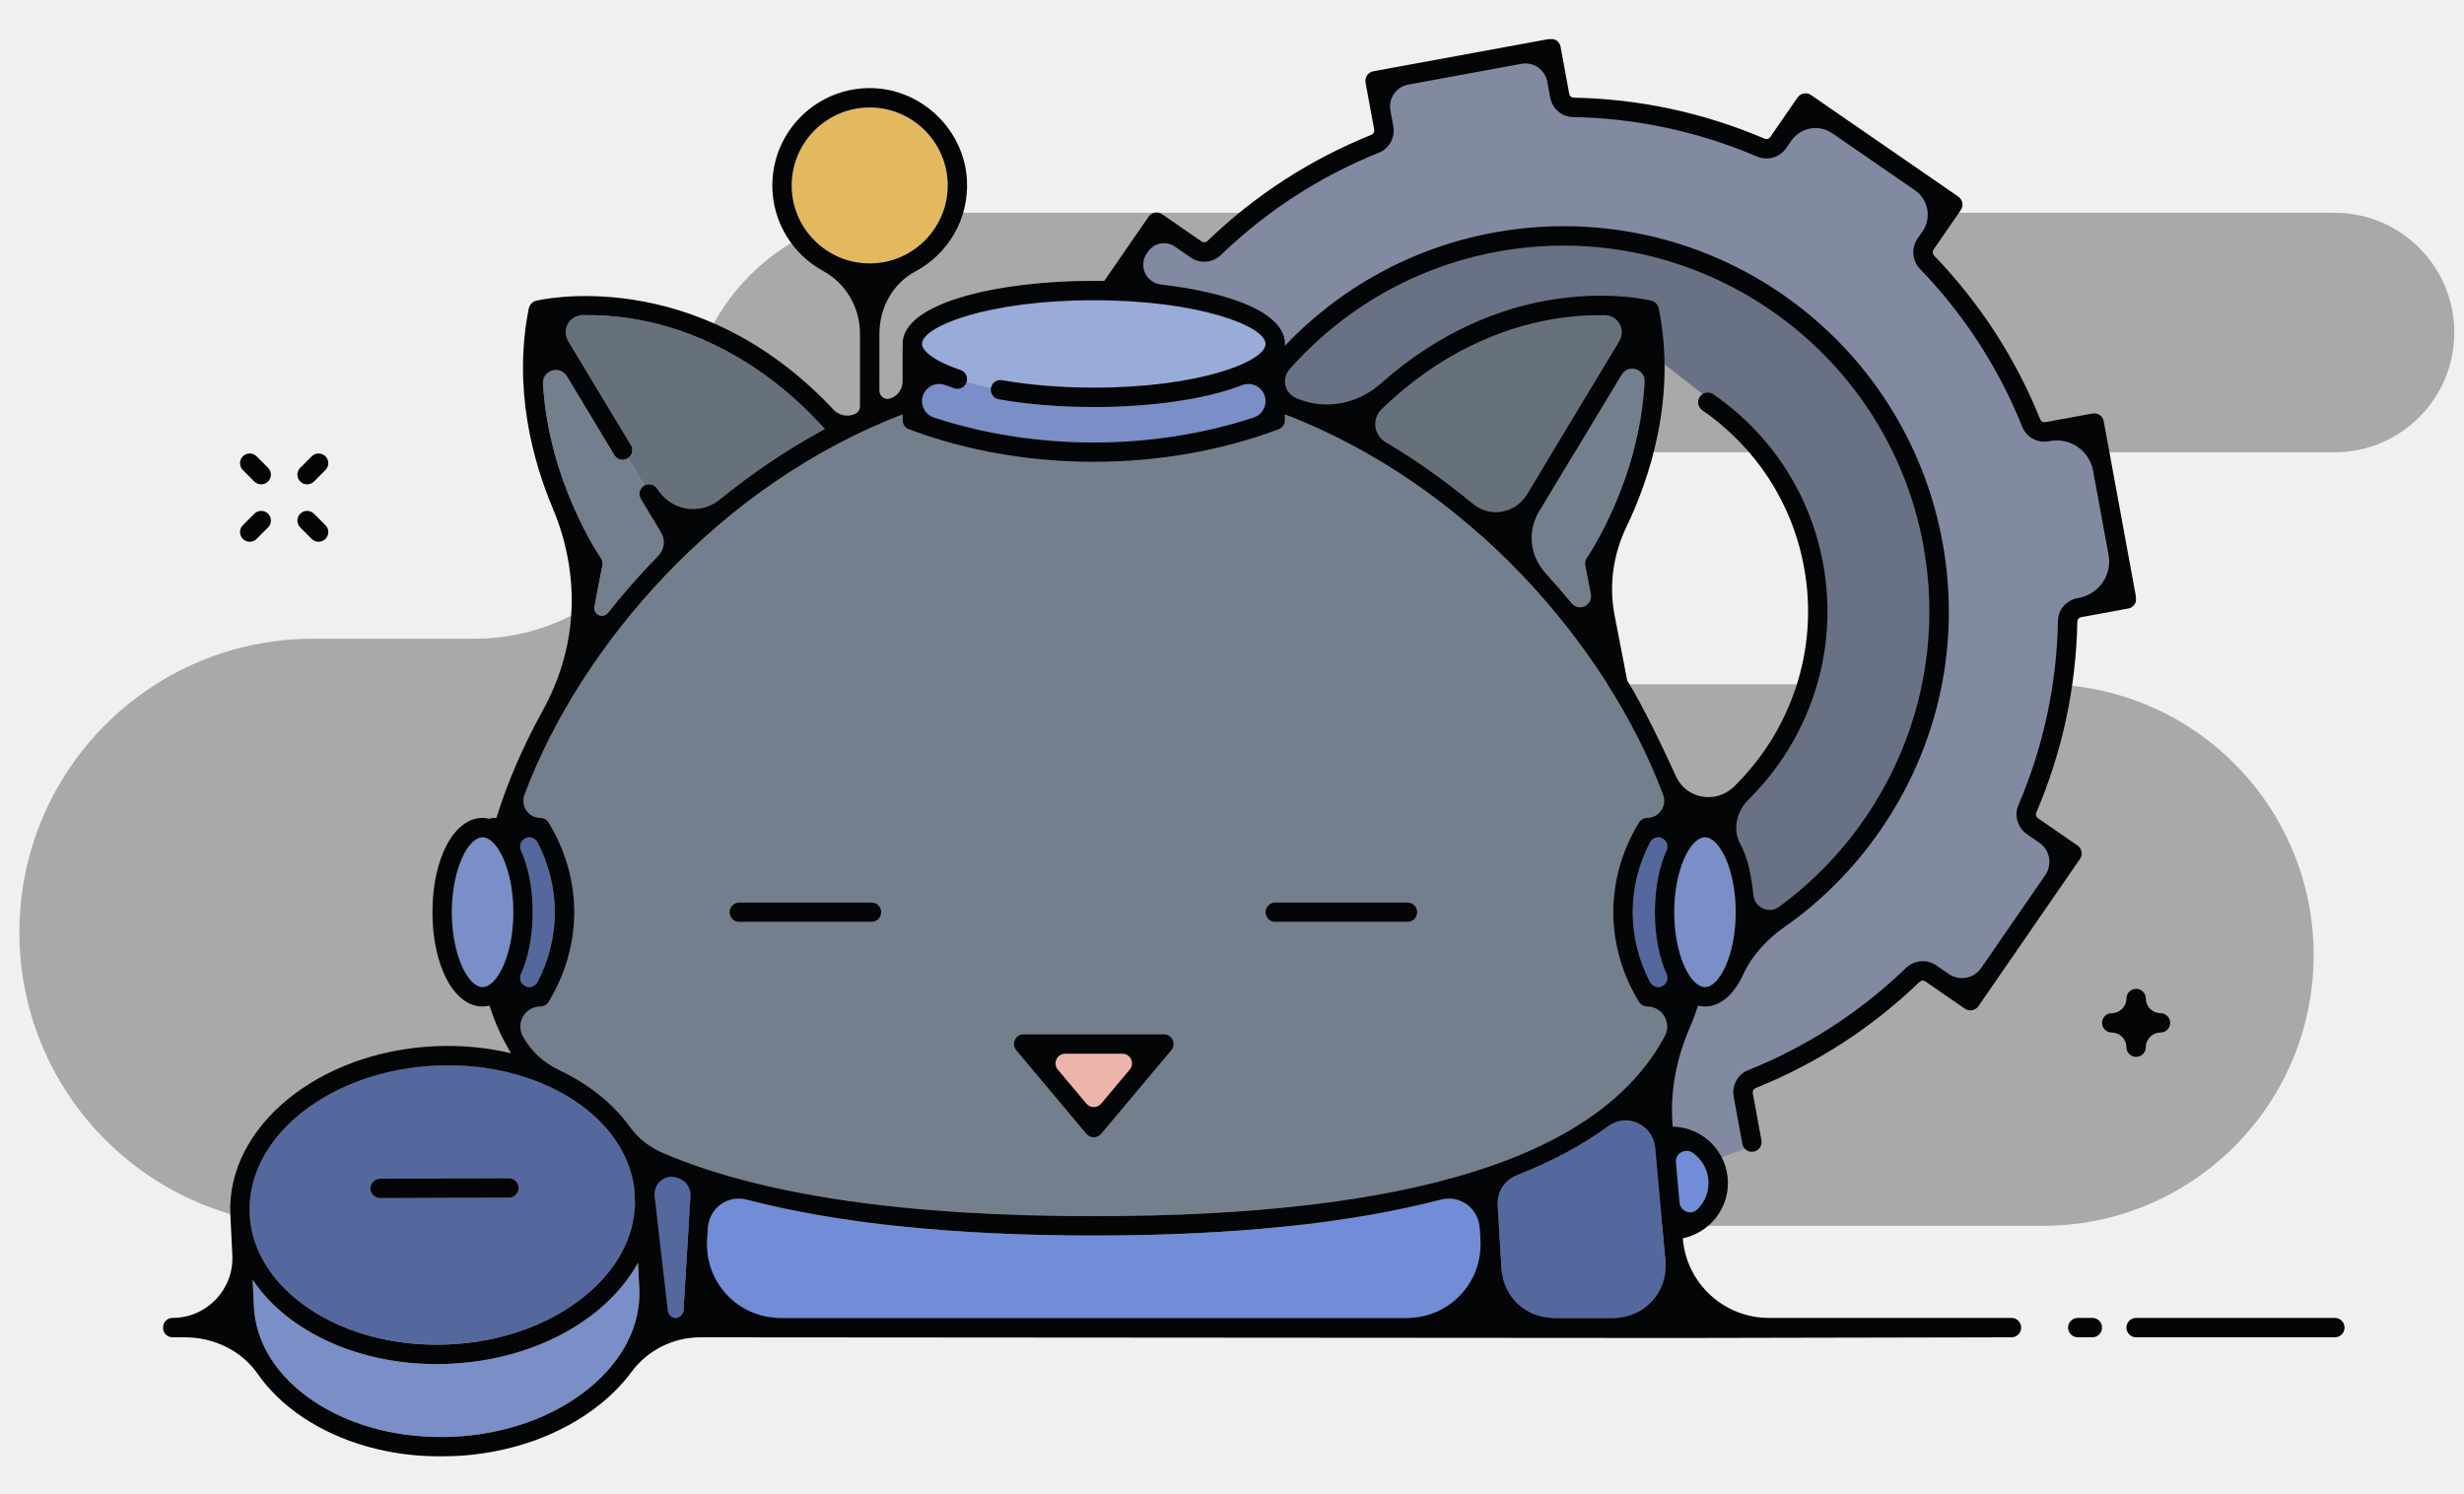
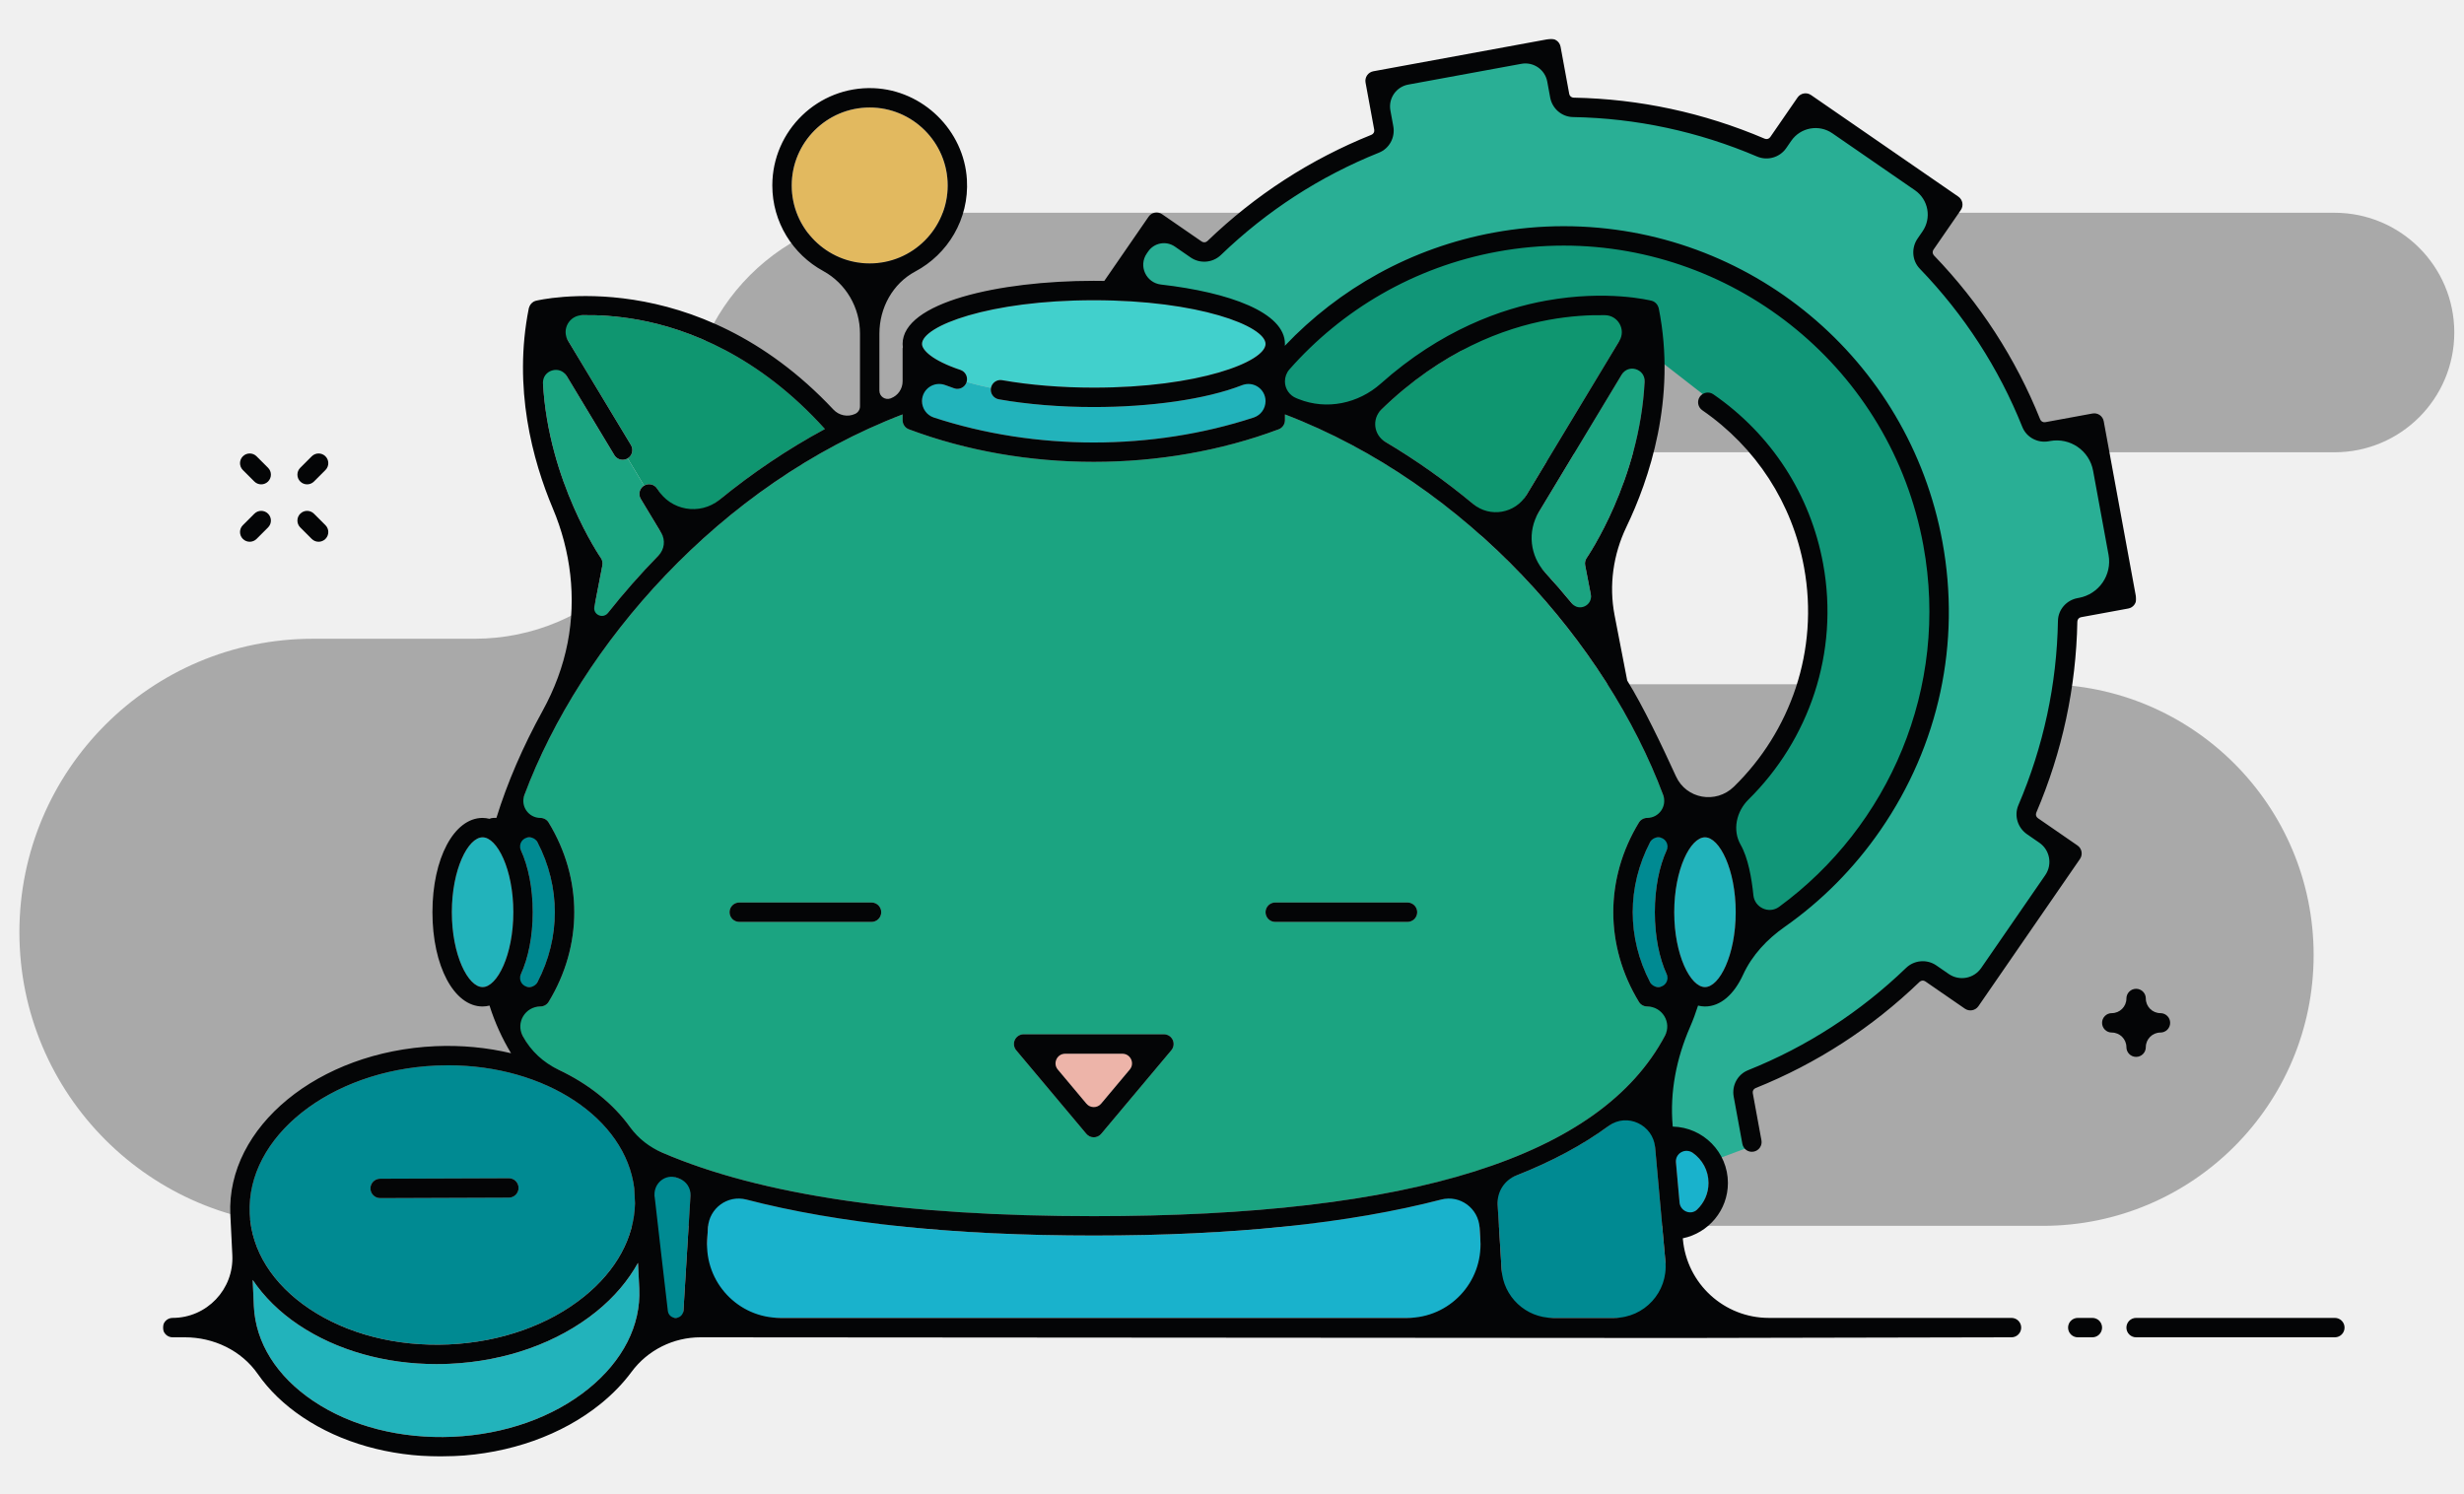
<svg xmlns="http://www.w3.org/2000/svg" width="254" height="154" viewBox="0 0 254 154" fill="none">
  <path fill-rule="evenodd" clip-rule="evenodd" d="M92.845 21.934H240.653C247.472 21.934 253 27.462 253 34.281C253 41.1 247.472 46.629 240.653 46.629H164.104C157.501 46.629 152.148 51.982 152.148 58.585C152.148 65.188 157.501 70.541 164.104 70.541H210.581C226 70.541 238.5 83.041 238.5 98.461C238.5 113.88 226 126.38 210.581 126.38H32.264C15.55 126.38 2 112.83 2 96.116C2 79.402 15.55 65.852 32.264 65.852H48.927C61.054 65.852 70.886 56.02 70.886 43.893C70.886 31.765 80.718 21.934 92.845 21.934Z" fill="#040506" fill-opacity="0.3" />
-   <path fill-rule="evenodd" clip-rule="evenodd" d="M68.935 56.217L66.055 51.439C65.77 50.965 65.922 50.351 66.395 50.066C66.396 50.065 66.396 50.065 66.396 50.065L64.705 47.258L64.704 47.259C64.542 47.357 64.364 47.403 64.188 47.403C63.85 47.403 63.518 47.231 63.331 46.919L56.074 34.879C54.838 47.19 61.86 57.406 61.936 57.516C62.091 57.738 62.15 58.013 62.099 58.28L60.624 65.895C63.059 62.523 65.842 59.262 68.935 56.217Z" fill="#737F8D" />
-   <path d="M134 35L146 27.5L161 24L170.5 25.5L180 29.5L188.5 35.5L194.5 44L198.5 52.5L200 67L198 75.5L191 87.5L181.5 95.5L178 85L185 73.5L187.5 63.5L185 51L176 41L171.5 37.5L166.5 35L157.5 34.5L149 36.5L143 40L139.5 42.5H135.5L131.5 40L134 35Z" fill="#697184" />
-   <path fill-rule="evenodd" clip-rule="evenodd" d="M67.768 50.405L70.416 54.799C74.767 50.743 79.671 47.125 85.038 44.23C78.188 36.637 70.906 33.906 65.858 32.978C61.957 32.261 58.8 32.48 57.102 32.709L65.044 45.885C65.329 46.359 65.177 46.972 64.705 47.258L66.396 50.065C66.869 49.78 67.483 49.931 67.768 50.405Z" fill="#67717C" />
-   <path fill-rule="evenodd" clip-rule="evenodd" d="M164.879 65.895L163.405 58.279C163.354 58.013 163.412 57.738 163.567 57.515C163.644 57.406 170.659 47.17 169.429 34.879L156.568 56.216C159.662 59.261 162.444 62.522 164.879 65.895Z" fill="#737F8D" />
-   <path fill-rule="evenodd" clip-rule="evenodd" d="M159.645 32.978C154.598 33.906 147.314 36.637 140.465 44.23C145.832 47.125 150.736 50.743 155.086 54.799L168.401 32.708C166.703 32.48 163.546 32.261 159.645 32.978Z" fill="#67717C" />
-   <path fill-rule="evenodd" clip-rule="evenodd" d="M176.121 121.962C176.121 119.962 174.574 118.336 172.616 118.172C172.839 120.666 173.07 123.231 173.287 125.637C174.914 125.198 176.121 123.725 176.121 121.962Z" fill="#718DD8" />
-   <path fill-rule="evenodd" clip-rule="evenodd" d="M70.407 135.871L71.259 121.955C69.748 121.425 68.313 120.856 66.958 120.248C67.247 121.217 67.427 122.22 67.472 123.252C67.484 123.502 67.461 123.748 67.457 123.997L67.898 132.767C67.946 133.816 67.852 134.853 67.644 135.871H70.407Z" fill="#55689E" />
-   <path fill-rule="evenodd" clip-rule="evenodd" d="M153.092 135.871L152.28 122.606C142.234 125.778 129.055 127.381 112.751 127.381C96.447 127.381 83.269 125.778 73.222 122.606L72.41 135.871H153.092Z" fill="#718DD8" />
-   <path fill-rule="evenodd" clip-rule="evenodd" d="M154.244 121.955L155.096 135.871H172.204C171.868 132.159 170.793 120.316 170.082 112.269C166.428 116.304 161.141 119.532 154.244 121.955Z" fill="#55689E" />
-   <path fill-rule="evenodd" clip-rule="evenodd" d="M89.842 95.045H76.207C75.655 95.045 75.207 94.598 75.207 94.045C75.207 93.492 75.655 93.045 76.207 93.045H89.842C90.394 93.045 90.842 93.492 90.842 94.045C90.842 94.598 90.394 95.045 89.842 95.045ZM131.458 95.045C130.905 95.045 130.458 94.598 130.458 94.045C130.458 93.492 130.905 93.045 131.458 93.045H145.092C145.645 93.045 146.092 93.492 146.092 94.045C146.092 94.598 145.645 95.045 145.092 95.045H131.458ZM104.755 108.274C104.505 107.977 104.45 107.562 104.614 107.209C104.779 106.858 105.132 106.632 105.521 106.632H119.983C120.371 106.632 120.725 106.858 120.889 107.209C121.053 107.562 120.999 107.977 120.749 108.274L113.518 116.894C113.328 117.12 113.047 117.251 112.752 117.251C112.456 117.251 112.175 117.12 111.986 116.894L104.755 108.274ZM55.703 84.324C56.052 84.324 56.376 84.506 56.557 84.804C60.08 90.591 60.08 97.5 56.557 103.286C56.375 103.584 56.052 103.766 55.703 103.766H52.567C53.269 105.804 54.264 107.696 55.553 109.443C60.222 111.146 63.94 114.088 65.918 117.741C76.108 122.854 91.659 125.381 112.752 125.381C148.124 125.381 167.937 118.287 172.937 103.766H169.801C169.452 103.766 169.128 103.584 168.946 103.286C165.424 97.5 165.424 90.591 168.946 84.804C169.128 84.506 169.452 84.324 169.801 84.324H172.265C167.145 68.274 152.313 50.317 132.458 42.723V43.324C132.458 43.741 132.199 44.114 131.809 44.261C125.842 46.498 119.297 47.616 112.752 47.616C106.206 47.616 99.661 46.498 93.695 44.261C93.304 44.114 93.046 43.741 93.046 43.324V42.723C73.191 50.317 58.359 68.274 53.238 84.324H55.703Z" fill="#737F8D" />
-   <path fill-rule="evenodd" clip-rule="evenodd" d="M95.045 42.626C106.187 46.618 119.316 46.618 130.457 42.626V38.484C127.073 40.778 119.882 41.964 112.751 41.964C109.295 41.964 105.91 41.689 102.961 41.166C102.417 41.07 102.054 40.552 102.15 40.008C102.151 40.002 102.155 39.999 102.156 39.993C101.257 39.811 100.416 39.607 99.641 39.382C99.638 39.39 99.641 39.398 99.638 39.406C99.462 39.932 98.897 40.212 98.372 40.037C96.907 39.546 95.834 39.016 95.045 38.48V42.626Z" fill="#7A8EC7" />
-   <path fill-rule="evenodd" clip-rule="evenodd" d="M102.156 39.993C102.26 39.458 102.766 39.097 103.309 39.197C106.146 39.698 109.41 39.964 112.751 39.964C123.56 39.964 130.457 37.295 130.457 35.458C130.457 33.621 123.56 30.952 112.751 30.952C101.943 30.952 95.045 33.621 95.045 35.458C95.045 36.083 96.083 37.161 99.008 38.14C99.523 38.313 99.8 38.866 99.641 39.382C100.416 39.607 101.258 39.811 102.156 39.993Z" fill="#99ABD8" />
-   <path fill-rule="evenodd" clip-rule="evenodd" d="M54.916 94.045C54.916 97.266 54.163 100.018 52.956 101.766H55.13C57.882 96.893 57.882 91.198 55.13 86.324H52.956C54.163 88.071 54.916 90.824 54.916 94.045Z" fill="#55689E" />
-   <path fill-rule="evenodd" clip-rule="evenodd" d="M170.373 101.765H172.548C171.342 100.017 170.588 97.266 170.588 94.044C170.588 90.825 171.342 88.072 172.548 86.325H170.373C167.621 91.198 167.621 96.892 170.373 101.765Z" fill="#55689E" />
+   <path fill-rule="evenodd" clip-rule="evenodd" d="M68.935 56.217L66.055 51.439C65.77 50.965 65.922 50.351 66.395 50.066C66.396 50.065 66.396 50.065 66.396 50.065L64.705 47.258L64.704 47.259C64.542 47.357 64.364 47.403 64.188 47.403C63.85 47.403 63.518 47.231 63.331 46.919L56.074 34.879C54.838 47.19 61.86 57.406 61.936 57.516C62.091 57.738 62.15 58.013 62.099 58.28L60.624 65.895C63.059 62.523 65.842 59.262 68.935 56.217Z" fill="#1ba481" />
+   <path d="M134 35L146 27.5L161 24L170.5 25.5L180 29.5L188.5 35.5L194.5 44L198.5 52.5L200 67L198 75.5L191 87.5L181.5 95.5L178 85L185 73.5L187.5 63.5L185 51L176 41L171.5 37.5L166.5 35L157.5 34.5L149 36.5L143 40L139.5 42.5H135.5L131.5 40L134 35Z" fill="#119678" />
+   <path fill-rule="evenodd" clip-rule="evenodd" d="M67.768 50.405L70.416 54.799C74.767 50.743 79.671 47.125 85.038 44.23C78.188 36.637 70.906 33.906 65.858 32.978C61.957 32.261 58.8 32.48 57.102 32.709L65.044 45.885C65.329 46.359 65.177 46.972 64.705 47.258L66.396 50.065C66.869 49.78 67.483 49.931 67.768 50.405Z" fill="#0f9670" />
+   <path fill-rule="evenodd" clip-rule="evenodd" d="M164.879 65.895L163.405 58.279C163.354 58.013 163.412 57.738 163.567 57.515C163.644 57.406 170.659 47.17 169.429 34.879L156.568 56.216C159.662 59.261 162.444 62.522 164.879 65.895Z" fill="#1ba481" />
+   <path fill-rule="evenodd" clip-rule="evenodd" d="M159.645 32.978C154.598 33.906 147.314 36.637 140.465 44.23C145.832 47.125 150.736 50.743 155.086 54.799L168.401 32.708C166.703 32.48 163.546 32.261 159.645 32.978Z" fill="#0f9670" />
+   <path fill-rule="evenodd" clip-rule="evenodd" d="M176.121 121.962C176.121 119.962 174.574 118.336 172.616 118.172C172.839 120.666 173.07 123.231 173.287 125.637C174.914 125.198 176.121 123.725 176.121 121.962Z" fill="#19b2cc" />
+   <path fill-rule="evenodd" clip-rule="evenodd" d="M70.407 135.871L71.259 121.955C69.748 121.425 68.313 120.856 66.958 120.248C67.247 121.217 67.427 122.22 67.472 123.252C67.484 123.502 67.461 123.748 67.457 123.997L67.898 132.767C67.946 133.816 67.852 134.853 67.644 135.871H70.407Z" fill="#008a92" />
+   <path fill-rule="evenodd" clip-rule="evenodd" d="M153.092 135.871L152.28 122.606C142.234 125.778 129.055 127.381 112.751 127.381C96.447 127.381 83.269 125.778 73.222 122.606L72.41 135.871H153.092Z" fill="#19b2cc" />
+   <path fill-rule="evenodd" clip-rule="evenodd" d="M154.244 121.955L155.096 135.871H172.204C171.868 132.159 170.793 120.316 170.082 112.269C166.428 116.304 161.141 119.532 154.244 121.955Z" fill="#008a92" />
+   <path fill-rule="evenodd" clip-rule="evenodd" d="M89.842 95.045H76.207C75.655 95.045 75.207 94.598 75.207 94.045C75.207 93.492 75.655 93.045 76.207 93.045H89.842C90.394 93.045 90.842 93.492 90.842 94.045C90.842 94.598 90.394 95.045 89.842 95.045ZM131.458 95.045C130.905 95.045 130.458 94.598 130.458 94.045C130.458 93.492 130.905 93.045 131.458 93.045H145.092C145.645 93.045 146.092 93.492 146.092 94.045C146.092 94.598 145.645 95.045 145.092 95.045H131.458ZM104.755 108.274C104.505 107.977 104.45 107.562 104.614 107.209C104.779 106.858 105.132 106.632 105.521 106.632H119.983C120.371 106.632 120.725 106.858 120.889 107.209C121.053 107.562 120.999 107.977 120.749 108.274L113.518 116.894C113.328 117.12 113.047 117.251 112.752 117.251C112.456 117.251 112.175 117.12 111.986 116.894L104.755 108.274ZM55.703 84.324C56.052 84.324 56.376 84.506 56.557 84.804C60.08 90.591 60.08 97.5 56.557 103.286C56.375 103.584 56.052 103.766 55.703 103.766H52.567C53.269 105.804 54.264 107.696 55.553 109.443C60.222 111.146 63.94 114.088 65.918 117.741C76.108 122.854 91.659 125.381 112.752 125.381C148.124 125.381 167.937 118.287 172.937 103.766H169.801C169.452 103.766 169.128 103.584 168.946 103.286C165.424 97.5 165.424 90.591 168.946 84.804C169.128 84.506 169.452 84.324 169.801 84.324H172.265C167.145 68.274 152.313 50.317 132.458 42.723V43.324C132.458 43.741 132.199 44.114 131.809 44.261C125.842 46.498 119.297 47.616 112.752 47.616C106.206 47.616 99.661 46.498 93.695 44.261C93.304 44.114 93.046 43.741 93.046 43.324V42.723C73.191 50.317 58.359 68.274 53.238 84.324H55.703Z" fill="#1ba481" />
+   <path fill-rule="evenodd" clip-rule="evenodd" d="M95.045 42.626C106.187 46.618 119.316 46.618 130.457 42.626V38.484C127.073 40.778 119.882 41.964 112.751 41.964C109.295 41.964 105.91 41.689 102.961 41.166C102.417 41.07 102.054 40.552 102.15 40.008C102.151 40.002 102.155 39.999 102.156 39.993C101.257 39.811 100.416 39.607 99.641 39.382C99.638 39.39 99.641 39.398 99.638 39.406C99.462 39.932 98.897 40.212 98.372 40.037C96.907 39.546 95.834 39.016 95.045 38.48V42.626Z" fill="#22b3bb" />
+   <path fill-rule="evenodd" clip-rule="evenodd" d="M102.156 39.993C102.26 39.458 102.766 39.097 103.309 39.197C106.146 39.698 109.41 39.964 112.751 39.964C123.56 39.964 130.457 37.295 130.457 35.458C130.457 33.621 123.56 30.952 112.751 30.952C101.943 30.952 95.045 33.621 95.045 35.458C95.045 36.083 96.083 37.161 99.008 38.14C99.523 38.313 99.8 38.866 99.641 39.382C100.416 39.607 101.258 39.811 102.156 39.993Z" fill="#41d0cc" />
+   <path fill-rule="evenodd" clip-rule="evenodd" d="M54.916 94.045C54.916 97.266 54.163 100.018 52.956 101.766H55.13C57.882 96.893 57.882 91.198 55.13 86.324H52.956C54.163 88.071 54.916 90.824 54.916 94.045Z" fill="#008a92" />
+   <path fill-rule="evenodd" clip-rule="evenodd" d="M170.373 101.765H172.548C171.342 100.017 170.588 97.266 170.588 94.044C170.588 90.825 171.342 88.072 172.548 86.325H170.373C167.621 91.198 167.621 96.892 170.373 101.765Z" fill="#008a92" />
  <path fill-rule="evenodd" clip-rule="evenodd" d="M117.838 108.632H107.664L112.751 114.695L117.838 108.632Z" fill="#EDB4A9" />
-   <path fill-rule="evenodd" clip-rule="evenodd" d="M46.578 94.045C46.578 98.464 48.251 101.766 49.747 101.766C51.243 101.766 52.916 98.464 52.916 94.045C52.916 89.626 51.243 86.324 49.747 86.324C48.251 86.324 46.578 89.626 46.578 94.045Z" fill="#7A8EC7" />
-   <path fill-rule="evenodd" clip-rule="evenodd" d="M178.925 94.045C178.925 89.626 177.252 86.324 175.756 86.324C174.261 86.324 172.588 89.626 172.588 94.045C172.588 98.464 174.261 101.766 175.756 101.766C177.252 101.766 178.925 98.464 178.925 94.045Z" fill="#7A8EC7" />
+   <path fill-rule="evenodd" clip-rule="evenodd" d="M46.578 94.045C46.578 98.464 48.251 101.766 49.747 101.766C51.243 101.766 52.916 98.464 52.916 94.045C52.916 89.626 51.243 86.324 49.747 86.324C48.251 86.324 46.578 89.626 46.578 94.045Z" fill="#22b3bb" />
+   <path fill-rule="evenodd" clip-rule="evenodd" d="M178.925 94.045C178.925 89.626 177.252 86.324 175.756 86.324C174.261 86.324 172.588 89.626 172.588 94.045C172.588 98.464 174.261 101.766 175.756 101.766C177.252 101.766 178.925 98.464 178.925 94.045Z" fill="#22b3bb" />
  <path fill-rule="evenodd" clip-rule="evenodd" d="M89.653 27.16C94.085 27.16 97.692 23.555 97.692 19.122C97.692 14.689 94.085 11.083 89.653 11.083C85.219 11.083 81.614 14.689 81.614 19.122C81.614 23.555 85.219 27.16 89.653 27.16Z" fill="#E2B95F" />
-   <path fill-rule="evenodd" clip-rule="evenodd" d="M65.901 132.862L65.767 130.196C64.756 132.019 63.329 133.722 61.478 135.218C57.502 138.432 52.127 140.344 46.342 140.603C45.894 140.624 45.446 140.633 45.002 140.633C39.708 140.633 34.703 139.218 30.784 136.593C28.798 135.263 27.219 133.687 26.048 131.953L26.168 134.641C26.338 138.423 28.524 141.907 32.324 144.452C36.218 147.061 41.309 148.36 46.678 148.126C52.04 147.885 57.001 146.131 60.647 143.184C64.205 140.308 66.07 136.643 65.901 132.862Z" fill="#7A8EC7" />
-   <path fill-rule="evenodd" clip-rule="evenodd" d="M39.182 121.521L52.453 121.472H52.458C53.008 121.472 53.456 121.917 53.458 122.468C53.459 123.021 53.014 123.47 52.462 123.472L39.191 123.521H39.187C38.636 123.521 38.188 123.076 38.187 122.525C38.184 121.972 38.63 121.523 39.182 121.521ZM25.741 125.121C25.912 128.902 28.098 132.386 31.898 134.931C35.791 137.541 40.886 138.841 46.252 138.605C51.614 138.365 56.575 136.61 60.221 133.663C63.55 130.972 65.374 127.586 65.459 124.064L65.38 122.501C64.472 115.291 56.217 109.829 46.205 109.829C45.794 109.829 45.382 109.837 44.965 109.856C34.011 110.347 25.387 117.195 25.741 125.121Z" fill="#55689E" />
+   <path fill-rule="evenodd" clip-rule="evenodd" d="M65.901 132.862L65.767 130.196C64.756 132.019 63.329 133.722 61.478 135.218C57.502 138.432 52.127 140.344 46.342 140.603C45.894 140.624 45.446 140.633 45.002 140.633C39.708 140.633 34.703 139.218 30.784 136.593C28.798 135.263 27.219 133.687 26.048 131.953L26.168 134.641C26.338 138.423 28.524 141.907 32.324 144.452C36.218 147.061 41.309 148.36 46.678 148.126C52.04 147.885 57.001 146.131 60.647 143.184C64.205 140.308 66.07 136.643 65.901 132.862Z" fill="#22b3bb" />
+   <path fill-rule="evenodd" clip-rule="evenodd" d="M39.182 121.521L52.453 121.472H52.458C53.008 121.472 53.456 121.917 53.458 122.468C53.459 123.021 53.014 123.47 52.462 123.472L39.191 123.521H39.187C38.636 123.521 38.188 123.076 38.187 122.525C38.184 121.972 38.63 121.523 39.182 121.521ZM25.741 125.121C25.912 128.902 28.098 132.386 31.898 134.931C35.791 137.541 40.886 138.841 46.252 138.605C51.614 138.365 56.575 136.61 60.221 133.663C63.55 130.972 65.374 127.586 65.459 124.064L65.38 122.501C64.472 115.291 56.217 109.829 46.205 109.829C45.794 109.829 45.382 109.837 44.965 109.856C34.011 110.347 25.387 117.195 25.741 125.121Z" fill="#008a92" />
  <path fill-rule="evenodd" clip-rule="evenodd" d="M116.46 110.274L113.517 113.782C113.118 114.258 112.385 114.258 111.985 113.782L109.043 110.274C108.497 109.623 108.959 108.631 109.809 108.631H115.694C116.543 108.631 117.006 109.623 116.46 110.274ZM111.985 116.893C112.175 117.12 112.456 117.251 112.751 117.251C113.046 117.251 113.327 117.12 113.517 116.893L120.748 108.274C120.998 107.976 121.052 107.561 120.888 107.209C120.724 106.857 120.371 106.631 119.982 106.631H105.52C105.131 106.631 104.778 106.857 104.614 107.209C104.45 107.561 104.504 107.976 104.754 108.274L111.985 116.893Z" fill="#040506" />
  <path fill-rule="evenodd" clip-rule="evenodd" d="M145.092 95.045C145.644 95.045 146.092 94.598 146.092 94.045C146.092 93.492 145.644 93.045 145.092 93.045H131.457C130.905 93.045 130.457 93.492 130.457 94.045C130.457 94.598 130.905 95.045 131.457 95.045H145.092Z" fill="#040506" />
  <path fill-rule="evenodd" clip-rule="evenodd" d="M89.841 93.045H76.207C75.654 93.045 75.207 93.492 75.207 94.045C75.207 94.598 75.654 95.045 76.207 95.045H89.841C90.394 95.045 90.841 94.598 90.841 94.045C90.841 93.492 90.394 93.045 89.841 93.045Z" fill="#040506" />
  <path fill-rule="evenodd" clip-rule="evenodd" d="M240.687 135.871H220.2C219.647 135.871 219.2 136.318 219.2 136.871C219.2 137.424 219.647 137.871 220.2 137.871H240.687C241.24 137.871 241.687 137.424 241.687 136.871C241.687 136.318 241.24 135.871 240.687 135.871Z" fill="#040506" />
  <path fill-rule="evenodd" clip-rule="evenodd" d="M215.691 135.871H214.187C213.634 135.871 213.187 136.318 213.187 136.871C213.187 137.424 213.634 137.871 214.187 137.871H215.691C216.244 137.871 216.691 137.424 216.691 136.871C216.691 136.318 216.244 135.871 215.691 135.871Z" fill="#040506" />
-   <path d="M119.5 23.5L124.5 26.5L131.5 20.5L142.5 14L143 9L159.5 5.5L162 11L172 12.5L182 15.5L187.5 12L201 21L198 26.5L206 37L210.5 45L216 44.5L219 61.5L213 63.5L209.5 82.5L208.5 85L213 88.5L203 103L198.5 100L190.5 105.5L179.5 112L181 118L177 119.5L172 117V110L174 103.5L177 102.5L179.5 99L183 95.5L194 84L199 73L200 57.5L196 45L188 34.5L178.5 28L166 24.5H155L142 29L132.5 36.5L130 32.5L116 28.5L119.5 23.5Z" fill="#818AA1" />
+   <path d="M119.5 23.5L124.5 26.5L131.5 20.5L142.5 14L143 9L159.5 5.5L162 11L172 12.5L182 15.5L187.5 12L201 21L198 26.5L206 37L210.5 45L216 44.5L219 61.5L213 63.5L209.5 82.5L208.5 85L213 88.5L203 103L198.5 100L190.5 105.5L179.5 112L181 118L177 119.5L172 117V110L174 103.5L177 102.5L179.5 99L183 95.5L194 84L199 73L200 57.5L196 45L188 34.5L178.5 28L166 24.5H155L142 29L132.5 36.5L130 32.5L116 28.5L119.5 23.5Z" fill="#29af95" />
  <mask id="mask0" mask-type="alpha" maskUnits="userSpaceOnUse" x="16" y="4" width="205" height="147">
    <path d="M16.794 150.154H220.211V4H16.794V150.154Z" fill="white" />
  </mask>
  <g mask="url(#mask0)">
    <path fill-rule="evenodd" clip-rule="evenodd" d="M154.36 25.944C156.652 25.523 158.938 25.32 161.189 25.32C179.031 25.319 194.931 38.064 198.267 56.225C200.965 70.918 194.71 85.212 183.394 93.494C182.356 94.254 180.876 93.574 180.747 92.294C180.574 90.563 180.205 88.445 179.432 87.089C178.564 85.566 178.996 83.657 180.244 82.426C186.449 76.306 189.625 67.322 187.935 58.123C186.626 50.987 182.605 44.781 176.614 40.648C176.16 40.335 175.537 40.449 175.223 40.904C174.91 41.358 175.024 41.981 175.479 42.295C181.029 46.124 184.755 51.873 185.968 58.484C187.544 67.063 184.553 75.438 178.731 81.11C176.886 82.906 173.833 82.379 172.766 80.036C171.344 76.915 169.372 72.792 167.741 70.161L166.438 63.428C165.84 60.34 166.297 57.155 167.659 54.319C169.985 49.48 172.856 41.109 170.991 31.78C170.989 31.771 170.984 31.763 170.982 31.755C170.977 31.73 170.964 31.708 170.957 31.683C170.93 31.595 170.892 31.513 170.842 31.437C170.824 31.408 170.805 31.382 170.784 31.355C170.715 31.269 170.636 31.193 170.543 31.134C170.537 31.13 170.533 31.123 170.527 31.12C170.526 31.119 170.524 31.119 170.523 31.118C170.442 31.069 170.353 31.031 170.258 31.007C170.073 30.961 165.658 29.864 159.388 30.992C154.826 31.815 148.56 34.006 142.341 39.545C140.019 41.612 136.754 42.298 133.867 41.145C133.795 41.116 133.722 41.087 133.65 41.058C132.934 40.776 132.457 40.094 132.457 39.325C132.457 38.87 132.618 38.426 132.919 38.085C138.318 31.96 145.725 27.53 154.36 25.944ZM67.472 123.252C67.472 123.241 67.471 123.231 67.471 123.22C67.41 121.941 68.631 120.978 69.829 121.433C69.893 121.457 69.958 121.482 70.023 121.506C70.752 121.78 71.226 122.488 71.178 123.265L70.453 135.113C70.427 135.539 70.074 135.871 69.648 135.871C69.24 135.871 68.897 135.567 68.846 135.163C68.846 135.163 67.484 123.502 67.472 123.252ZM52.916 94.045C52.916 98.464 51.243 101.765 49.747 101.765C48.251 101.765 46.578 98.464 46.578 94.045C46.578 89.626 48.251 86.324 49.747 86.324C51.243 86.324 52.916 89.626 52.916 94.045ZM54.558 101.765C53.877 101.765 53.411 101.068 53.693 100.448C54.462 98.763 54.916 96.545 54.916 94.045C54.916 91.544 54.462 89.325 53.693 87.641C53.411 87.022 53.877 86.324 54.558 86.324C54.909 86.324 55.241 86.516 55.403 86.828C57.791 91.419 57.791 96.672 55.403 101.261C55.241 101.573 54.909 101.765 54.558 101.765ZM112.751 127.381C127.124 127.381 139.068 126.135 148.578 123.667C150.505 123.167 152.401 124.57 152.522 126.556L152.602 127.86C152.868 132.202 149.418 135.871 145.067 135.871H80.436C76.085 135.871 72.635 132.202 72.901 127.86L72.981 126.556C73.102 124.57 74.999 123.167 76.925 123.667C86.435 126.135 98.379 127.381 112.751 127.381ZM166.391 135.871H160.092C157.285 135.871 154.963 133.686 154.791 130.884L154.382 124.204C154.302 122.896 155.068 121.675 156.288 121.195C159.979 119.743 163.162 118.036 165.831 116.075C167.722 114.686 170.409 115.957 170.618 118.294C170.983 122.368 171.369 126.649 171.681 130.089C171.962 133.198 169.513 135.871 166.391 135.871ZM172.764 119.83C172.68 118.893 173.732 118.315 174.501 118.855C175.48 119.543 176.121 120.675 176.121 121.962C176.121 123.045 175.666 124.018 174.937 124.71C174.294 125.321 173.217 124.868 173.137 123.984C173.015 122.619 172.889 121.221 172.764 119.83ZM151.869 51.966C149.039 49.615 146.009 47.455 142.8 45.552C141.612 44.847 141.399 43.194 142.39 42.231C148.653 36.144 155.068 33.819 159.645 32.978C161.865 32.57 163.843 32.465 165.449 32.493C166.805 32.516 167.631 33.987 166.931 35.149L157.37 51.01C156.209 52.938 153.599 53.403 151.869 51.966ZM163.567 57.515C163.412 57.738 163.353 58.013 163.404 58.279L163.986 61.282C164.205 62.415 162.77 63.098 162.038 62.207C161.154 61.129 160.235 60.068 159.28 59.027C157.712 57.316 157.427 54.791 158.625 52.803L167.173 38.623C167.854 37.491 169.601 38.027 169.534 39.346C169.024 49.555 163.633 57.42 163.567 57.515ZM172.588 94.045C172.588 89.626 174.26 86.324 175.756 86.324C177.252 86.324 178.924 89.626 178.924 94.045C178.924 98.464 177.252 101.765 175.756 101.765C174.26 101.765 172.588 98.464 172.588 94.045ZM170.945 86.324C171.626 86.324 172.092 87.021 171.81 87.641C171.042 89.325 170.588 91.544 170.588 94.045C170.588 96.545 171.042 98.763 171.81 100.448C172.092 101.068 171.626 101.765 170.945 101.765H170.944C170.593 101.765 170.262 101.573 170.099 101.261C167.712 96.672 167.712 91.419 170.099 86.828C170.262 86.516 170.593 86.324 170.945 86.324ZM95.045 41.353C95.045 40.102 96.298 39.254 97.465 39.709C97.749 39.82 98.051 39.929 98.372 40.037C98.897 40.212 99.463 39.931 99.638 39.406C99.641 39.398 99.638 39.39 99.641 39.382C99.8 38.865 99.523 38.313 99.007 38.14C96.083 37.161 95.045 36.083 95.045 35.458C95.045 33.621 101.943 30.952 112.751 30.952C123.56 30.952 130.457 33.621 130.457 35.458C130.457 37.295 123.56 39.964 112.751 39.964C109.41 39.964 106.146 39.698 103.309 39.197C102.766 39.097 102.259 39.458 102.156 39.993C102.155 39.998 102.151 40.002 102.15 40.007C102.054 40.551 102.417 41.07 102.961 41.166C105.91 41.688 109.296 41.964 112.751 41.964C118.478 41.964 124.243 41.198 128.044 39.71C129.207 39.254 130.457 40.105 130.457 41.354C130.457 42.114 129.977 42.801 129.256 43.038C118.783 46.48 106.719 46.48 96.247 43.038C95.525 42.801 95.045 42.114 95.045 41.354V41.353ZM93.045 42.722V43.324C93.045 43.737 93.299 44.112 93.687 44.257C99.655 46.497 106.203 47.616 112.751 47.616C119.299 47.616 125.847 46.497 131.816 44.257C132.203 44.112 132.457 43.737 132.457 43.324V42.722C151.341 49.945 165.681 66.542 171.444 81.956C171.873 83.102 171.024 84.324 169.8 84.324C169.457 84.324 169.131 84.501 168.952 84.794C165.421 90.586 165.421 97.504 168.952 103.296C169.131 103.589 169.457 103.765 169.8 103.765H169.802C171.346 103.765 172.354 105.413 171.631 106.777C165.012 119.268 145.585 125.381 112.751 125.381C93.224 125.381 78.446 123.215 68.275 118.836C66.962 118.271 65.797 117.383 64.965 116.22C63.226 113.788 60.674 111.75 57.587 110.291C56.024 109.552 54.72 108.361 53.905 106.838C53.895 106.819 53.885 106.8 53.875 106.781C53.151 105.415 54.156 103.765 55.702 103.765C56.045 103.765 56.372 103.589 56.55 103.296C60.082 97.505 60.082 90.586 56.55 84.793C56.372 84.5 56.045 84.324 55.702 84.324C54.479 84.324 53.63 83.102 54.059 81.956C59.822 66.542 74.162 49.945 93.045 42.722ZM61.936 57.515C61.869 57.42 56.534 49.657 55.975 39.521C55.9 38.155 57.715 37.601 58.421 38.772L63.331 46.919C63.518 47.23 63.849 47.402 64.188 47.402C64.364 47.402 64.542 47.356 64.703 47.258L64.704 47.257C65.177 46.972 65.329 46.359 65.044 45.885L58.557 35.123C57.864 33.973 58.682 32.517 60.025 32.493C61.636 32.464 63.625 32.568 65.858 32.978C70.905 33.906 78.188 36.637 85.038 44.23C81.167 46.319 77.536 48.783 74.18 51.517C72.146 53.173 69.122 52.652 67.768 50.405C67.483 49.931 66.868 49.779 66.396 50.065C66.396 50.065 66.396 50.065 66.395 50.065C65.922 50.35 65.77 50.965 66.055 51.438L68.163 54.936C68.617 55.689 68.493 56.647 67.879 57.277C66.02 59.179 64.28 61.16 62.669 63.193C62.152 63.846 61.113 63.371 61.271 62.553L62.098 58.279C62.15 58.012 62.091 57.737 61.936 57.515ZM46.205 109.829C56.216 109.829 64.472 115.291 65.38 122.502L65.459 124.064C65.374 127.586 63.55 130.972 60.22 133.663C56.574 136.61 51.613 138.365 46.252 138.605C40.885 138.841 35.792 137.541 31.897 134.931C28.097 132.386 25.911 128.902 25.741 125.121C25.387 117.195 34.01 110.347 44.964 109.856C45.381 109.838 45.794 109.829 46.205 109.829ZM60.647 143.184C57.001 146.131 52.04 147.885 46.678 148.126C41.309 148.36 36.217 147.061 32.323 144.452C28.523 141.907 26.337 138.423 26.168 134.641L26.048 131.953C27.219 133.687 28.798 135.263 30.784 136.593C34.702 139.218 39.707 140.633 45.002 140.633C45.446 140.633 45.893 140.624 46.341 140.603C52.126 140.344 57.502 138.432 61.477 135.218C63.328 133.722 64.756 132.019 65.767 130.196L65.901 132.862C66.07 136.643 64.204 140.308 60.647 143.184ZM89.652 11.083C94.085 11.083 97.691 14.689 97.691 19.122C97.691 23.554 94.085 27.16 89.652 27.16C85.22 27.16 81.614 23.554 81.614 19.122C81.614 14.689 85.22 11.083 89.652 11.083ZM207.354 135.871H182.341C177.737 135.871 173.894 132.359 173.48 127.773L173.469 127.664C176.121 127.12 178.121 124.77 178.121 121.962C178.121 118.797 175.582 116.22 172.435 116.147L172.428 116.076C172.117 112.584 172.816 109.11 174.212 105.894C174.525 105.172 174.802 104.432 175.042 103.674C175.043 103.673 175.044 103.673 175.046 103.672C175.277 103.727 175.513 103.765 175.756 103.765C177.364 103.765 178.755 102.518 179.687 100.485C180.607 98.477 182.157 96.832 183.965 95.563C187.777 92.888 191.125 89.528 193.851 85.575C199.881 76.834 202.147 66.282 200.234 55.864C196.771 37.007 180.351 23.32 161.192 23.32V25.32V23.32H161.189C158.792 23.32 156.372 23.541 153.999 23.977C145.438 25.549 138.026 29.78 132.443 35.652C132.448 35.588 132.457 35.524 132.457 35.458C132.457 32.211 126.731 30.142 119.684 29.336C118.14 29.159 117.332 27.414 118.214 26.135L118.358 25.926C118.978 25.027 120.21 24.8 121.11 25.421L122.741 26.547C123.7 27.208 125.008 27.102 125.853 26.293C130.597 21.723 136.081 18.174 142.15 15.739C143.228 15.307 143.838 14.16 143.628 13.017L143.329 11.39C143.1 10.144 143.924 8.949 145.17 8.72L156.83 6.579C158.075 6.35 159.271 7.174 159.499 8.42L159.798 10.048C160.008 11.191 160.986 12.047 162.149 12.068C168.684 12.185 175.071 13.555 181.132 16.141C182.212 16.597 183.468 16.23 184.13 15.271L184.647 14.522C185.603 13.135 187.502 12.786 188.888 13.742L197.403 19.616C198.789 20.572 199.137 22.471 198.181 23.857L197.677 24.589C197.013 25.55 197.09 26.86 197.901 27.701C202.48 32.452 206.038 37.944 208.473 44.023C208.904 45.099 210.057 45.701 211.197 45.492L211.329 45.468C213.399 45.088 215.385 46.458 215.765 48.528L217.358 57.202C217.738 59.272 216.368 61.259 214.298 61.639L214.168 61.663C213.028 61.872 212.164 62.845 212.143 64.004C212.027 70.553 210.653 76.95 208.061 83.017C207.602 84.092 207.995 85.343 208.957 86.007L210.224 86.881C211.315 87.633 211.589 89.128 210.837 90.219L204.227 99.802C203.474 100.893 201.98 101.168 200.888 100.415L199.604 99.53C198.641 98.867 197.333 98.976 196.493 99.783C191.75 104.351 186.267 107.901 180.197 110.335C179.118 110.767 178.507 111.916 178.717 113.059L179.611 117.925C179.712 118.468 180.226 118.834 180.775 118.728C181.318 118.629 181.677 118.107 181.578 117.564L180.684 112.697C180.644 112.477 180.764 112.262 180.971 112.179C187.268 109.65 192.957 105.965 197.878 101.226C198.039 101.071 198.285 101.049 198.469 101.176L202.552 103.992C203.006 104.303 203.629 104.19 203.943 103.736L214.413 88.555C214.726 88.101 214.612 87.478 214.157 87.165L210.074 84.348C209.89 84.221 209.823 83.984 209.911 83.779C212.592 77.494 214.015 70.866 214.142 64.082C214.147 63.86 214.305 63.671 214.524 63.631L219.391 62.737C219.652 62.689 219.883 62.54 220.034 62.321C220.184 62.103 220.242 61.834 220.194 61.573L216.863 43.435C216.763 42.892 216.253 42.529 215.699 42.632L210.832 43.526C210.616 43.562 210.397 43.447 210.314 43.24C207.786 36.943 204.1 31.255 199.36 26.333C199.205 26.172 199.184 25.925 199.31 25.742L202.127 21.659C202.277 21.441 202.335 21.172 202.287 20.911C202.239 20.65 202.089 20.419 201.871 20.268L186.69 9.798C186.236 9.485 185.613 9.598 185.299 10.053L182.483 14.136C182.358 14.318 182.118 14.388 181.916 14.3C175.628 11.619 169.001 10.195 162.217 10.068C161.994 10.064 161.805 9.905 161.765 9.686L160.871 4.82C160.772 4.277 160.257 3.916 159.707 4.017L141.569 7.348C141.309 7.396 141.077 7.546 140.927 7.764C140.777 7.982 140.719 8.252 140.767 8.512L141.661 13.379C141.701 13.598 141.581 13.813 141.374 13.896C135.077 16.425 129.388 20.112 124.467 24.85C124.306 25.005 124.06 25.027 123.877 24.9L119.793 22.084C119.575 21.932 119.306 21.879 119.045 21.924C118.784 21.971 118.552 22.121 118.402 22.34L113.835 28.962C113.474 28.956 113.112 28.952 112.751 28.952C102.959 28.952 93.045 31.186 93.045 35.458C93.045 35.568 93.055 35.683 93.07 35.8C93.065 35.843 93.045 35.882 93.045 35.926V39.318C93.045 40.084 92.576 40.772 91.862 41.051L91.821 41.068C91.26 41.288 90.652 40.883 90.652 40.28L90.653 34.394C90.653 31.75 92.021 29.23 94.356 27.987C97.694 26.21 99.916 22.604 99.673 18.514C99.372 13.437 95.134 9.289 90.052 9.09C84.336 8.867 79.614 13.454 79.614 19.122C79.614 22.919 81.734 26.23 84.853 27.935C87.207 29.221 88.652 31.708 88.652 34.391V41.895C88.652 42.225 88.461 42.524 88.162 42.664L88.144 42.672C87.382 43.028 86.486 42.837 85.911 42.224C71.664 27.044 55.414 30.965 55.244 31.007C55.15 31.032 55.061 31.07 54.98 31.118C54.979 31.119 54.978 31.119 54.976 31.12C54.971 31.123 54.969 31.128 54.964 31.131C54.868 31.191 54.788 31.269 54.718 31.356C54.697 31.382 54.679 31.408 54.661 31.437C54.611 31.513 54.573 31.595 54.546 31.684C54.538 31.708 54.527 31.73 54.521 31.755C54.519 31.763 54.514 31.771 54.512 31.78C52.87 39.988 54.897 47.456 56.992 52.428C58.834 56.8 59.419 61.598 58.517 66.256C58.04 68.719 57.148 71.08 55.937 73.277C53.901 76.971 52.293 80.697 51.172 84.324H50.859C50.717 84.324 50.583 84.361 50.457 84.417C50.225 84.362 49.989 84.324 49.747 84.324C46.8 84.324 44.578 88.503 44.578 94.045C44.578 99.587 46.8 103.765 49.747 103.765C49.989 103.765 50.225 103.727 50.457 103.672C50.459 103.673 50.46 103.673 50.462 103.674C51.009 105.404 51.749 107.041 52.681 108.584C50.237 108.003 47.606 107.738 44.875 107.858C32.819 108.398 23.339 116.182 23.743 125.211C23.743 125.211 23.839 127.163 23.95 129.397C24.126 132.918 21.318 135.871 17.794 135.871C17.241 135.871 16.794 136.318 16.794 136.871C16.794 137.424 17.241 137.871 17.794 137.871H19.068C22.029 137.871 24.885 139.225 26.576 141.655C27.734 143.32 29.291 144.828 31.21 146.114C35.129 148.739 40.133 150.154 45.428 150.154C45.872 150.154 46.319 150.144 46.768 150.124C52.552 149.865 57.928 147.953 61.903 144.74C63.161 143.723 64.23 142.614 65.102 141.435C66.767 139.184 69.409 137.871 72.21 137.871C72.21 137.871 173.177 137.941 173.305 137.941C173.336 137.941 207.354 137.871 207.354 137.871C207.907 137.871 208.354 137.424 208.354 136.871C208.354 136.318 207.907 135.871 207.354 135.871Z" fill="#040506" />
  </g>
  <path fill-rule="evenodd" clip-rule="evenodd" d="M39.186 123.521H39.19L52.461 123.472C53.013 123.47 53.459 123.021 53.457 122.468C53.455 121.917 53.008 121.472 52.457 121.472H52.453L39.182 121.521C38.63 121.523 38.184 121.972 38.186 122.525C38.188 123.076 38.635 123.521 39.186 123.521Z" fill="#040506" />
  <path fill-rule="evenodd" clip-rule="evenodd" d="M220.2 108.961C220.752 108.961 221.2 108.513 221.2 107.961C221.2 107.128 221.876 106.451 222.71 106.451C223.263 106.451 223.71 106.003 223.71 105.451C223.71 104.899 223.263 104.451 222.71 104.451C221.876 104.451 221.2 103.775 221.2 102.941C221.2 102.389 220.752 101.941 220.2 101.941C219.648 101.941 219.2 102.389 219.2 102.941C219.2 103.775 218.524 104.451 217.69 104.451C217.138 104.451 216.69 104.899 216.69 105.451C216.69 106.003 217.138 106.451 217.69 106.451C218.524 106.451 219.2 107.128 219.2 107.961C219.2 108.513 219.648 108.961 220.2 108.961Z" fill="#040506" />
  <path fill-rule="evenodd" clip-rule="evenodd" d="M31.659 49.935C31.915 49.935 32.171 49.837 32.366 49.642L33.549 48.459C33.94 48.068 33.94 47.435 33.549 47.045C33.159 46.654 32.526 46.654 32.135 47.045L30.952 48.228C30.561 48.619 30.561 49.251 30.952 49.642C31.147 49.837 31.403 49.935 31.659 49.935Z" fill="#040506" />
  <path fill-rule="evenodd" clip-rule="evenodd" d="M25.743 55.852C25.999 55.852 26.255 55.754 26.45 55.559L27.634 54.376C28.024 53.986 28.024 53.352 27.634 52.962C27.243 52.571 26.61 52.571 26.22 52.962L25.036 54.145C24.645 54.535 24.645 55.168 25.036 55.559C25.231 55.754 25.487 55.852 25.743 55.852Z" fill="#040506" />
  <path fill-rule="evenodd" clip-rule="evenodd" d="M32.135 55.559C32.33 55.754 32.586 55.852 32.842 55.852C33.098 55.852 33.354 55.754 33.549 55.559C33.94 55.168 33.94 54.536 33.549 54.145L32.366 52.962C31.975 52.571 31.343 52.571 30.952 52.962C30.561 53.352 30.561 53.985 30.952 54.376L32.135 55.559Z" fill="#040506" />
  <path fill-rule="evenodd" clip-rule="evenodd" d="M26.219 49.642C26.414 49.837 26.67 49.935 26.926 49.935C27.182 49.935 27.438 49.837 27.633 49.642C28.024 49.251 28.024 48.618 27.633 48.228L26.449 47.045C26.059 46.654 25.425 46.654 25.035 47.045C24.645 47.435 24.645 48.069 25.035 48.459L26.219 49.642Z" fill="#040506" />
</svg>
